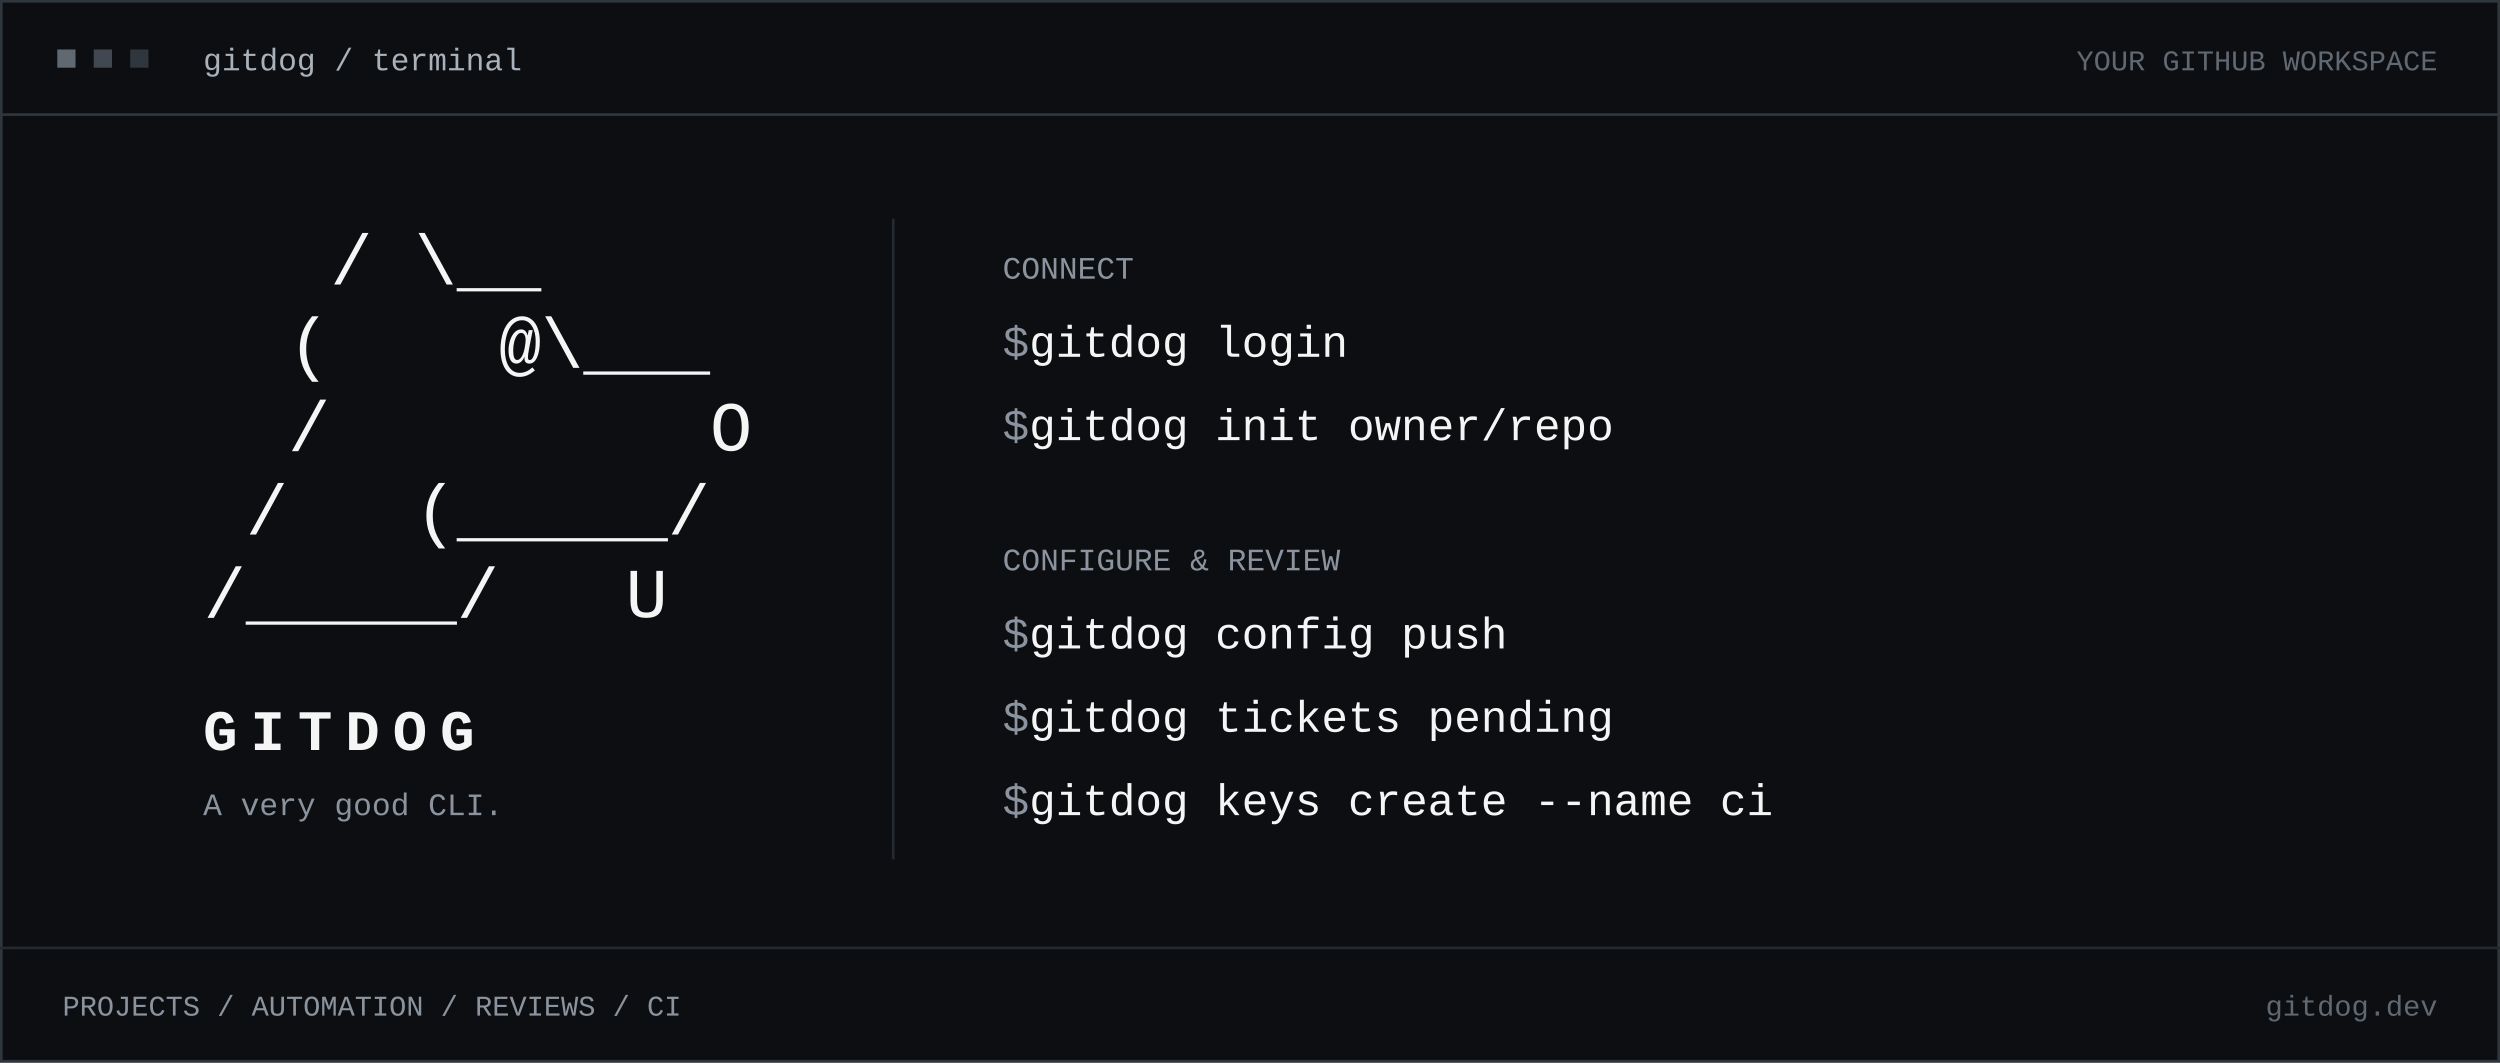
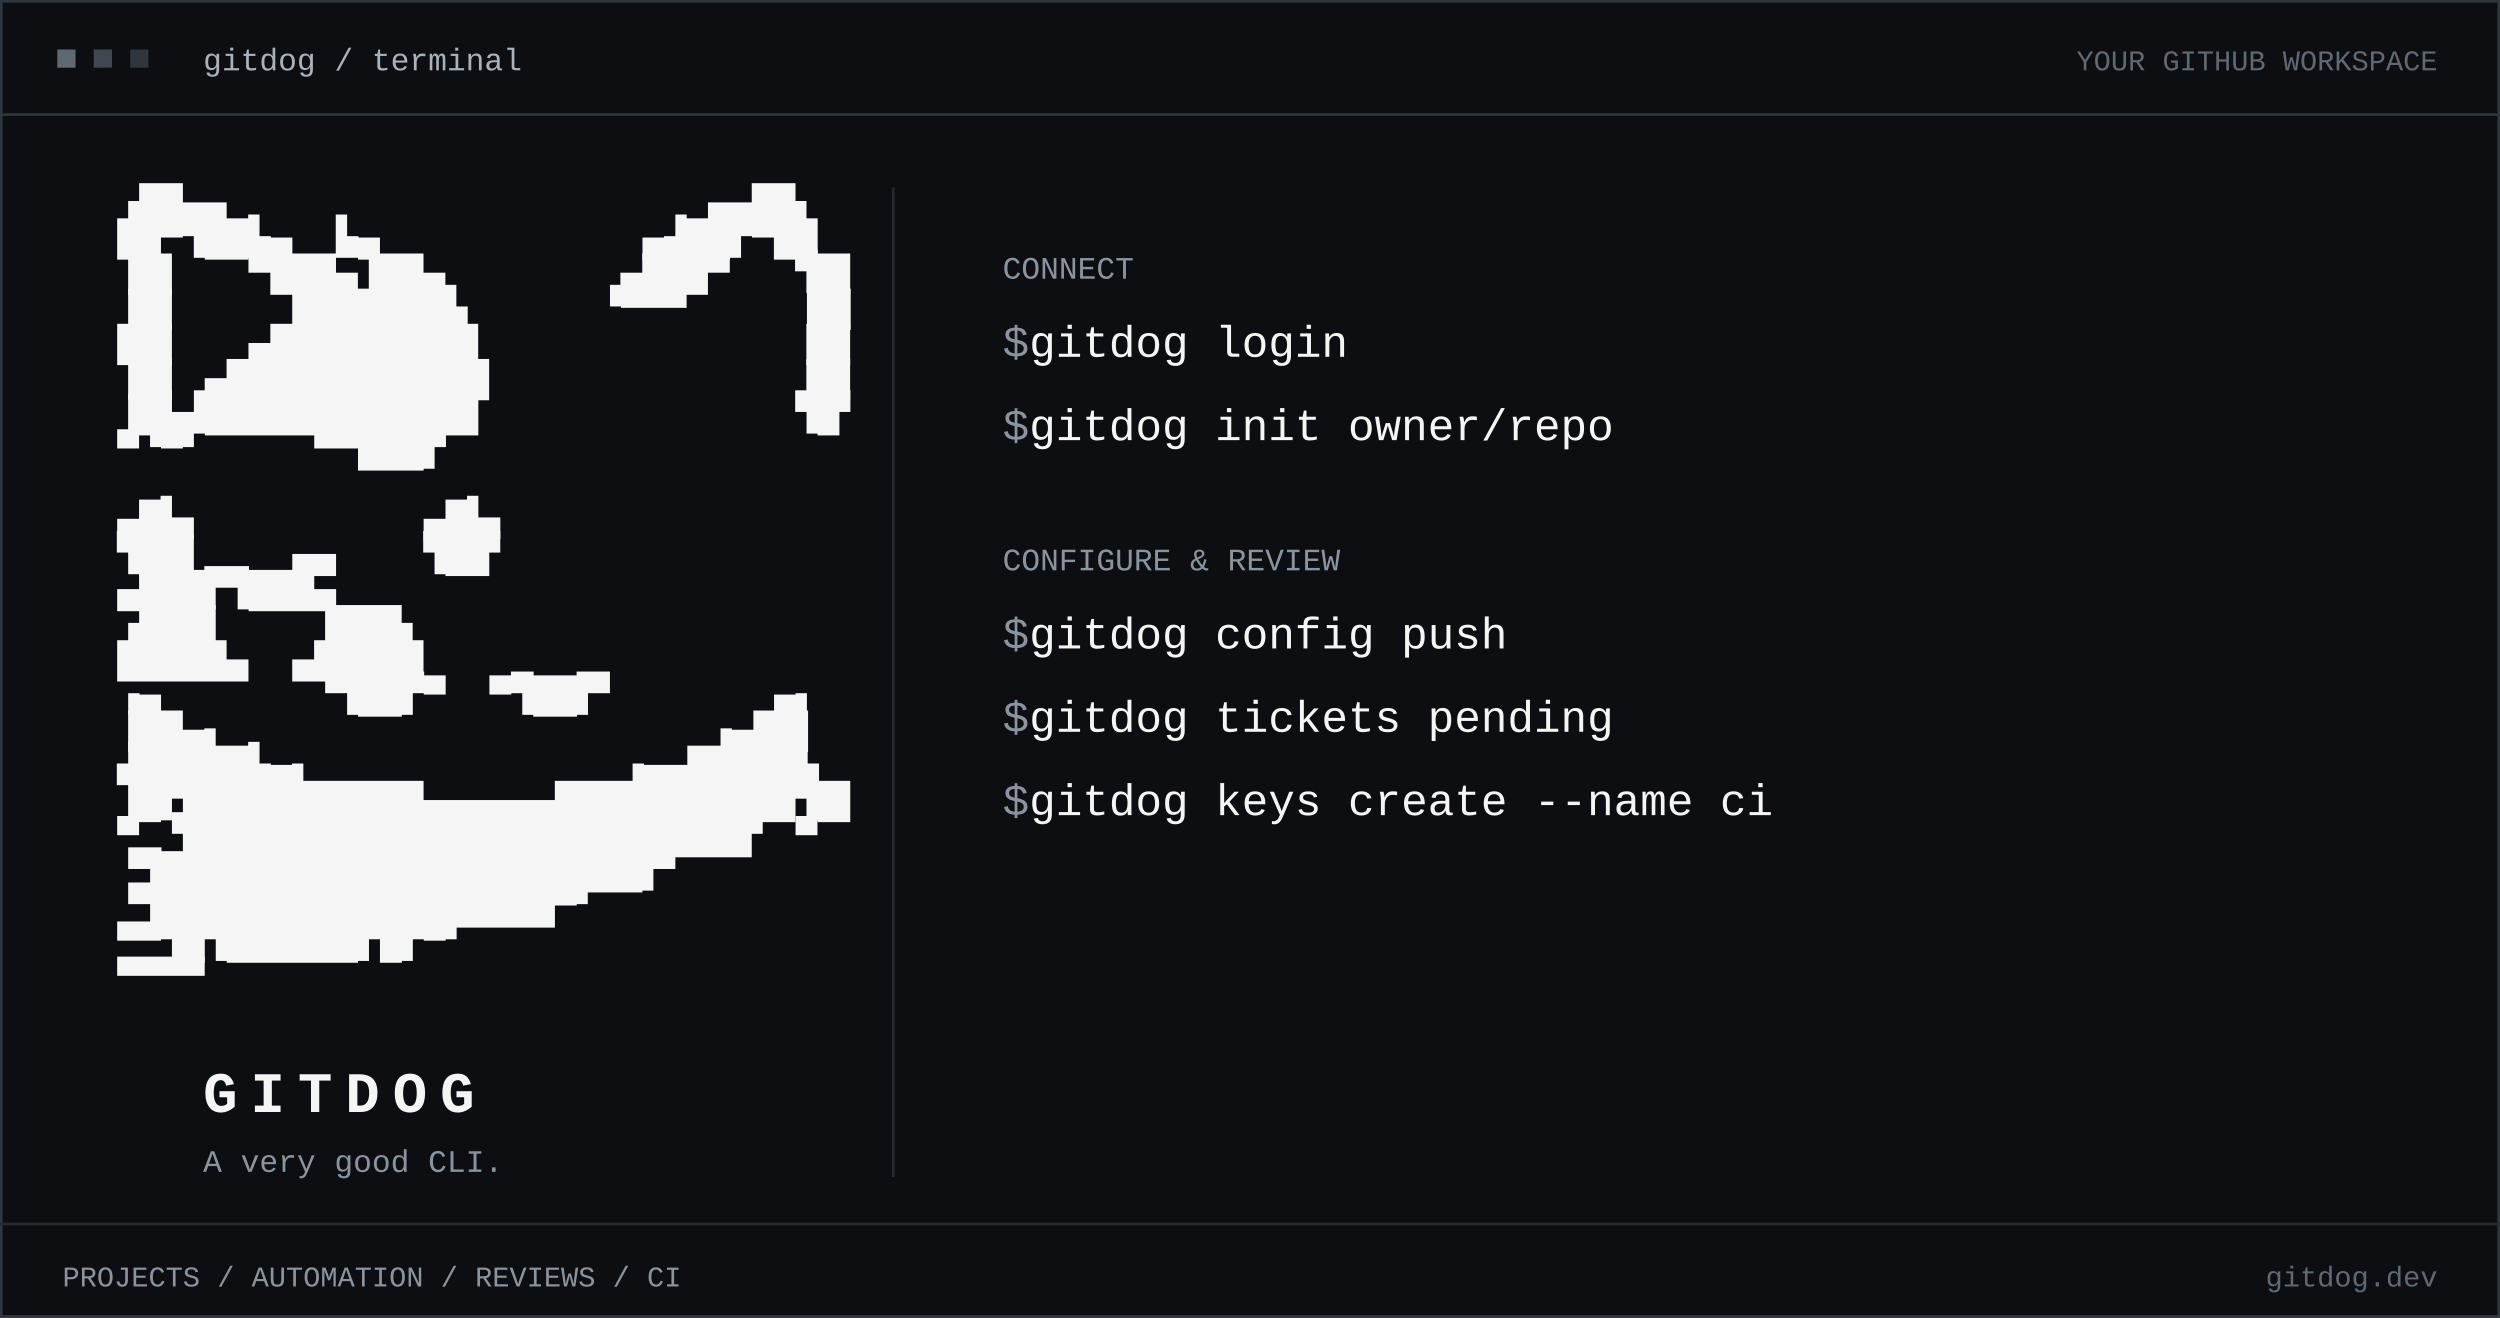
- <svg xmlns="http://www.w3.org/2000/svg" width="960" height="408" viewBox="0 0 960 408" role="img" aria-labelledby="title description">
+ <svg xmlns="http://www.w3.org/2000/svg" width="960" height="506" viewBox="0 0 960 506" role="img" aria-labelledby="title description">
  <style>
    text { font-family: "SFMono-Regular", Menlo, Monaco, Consolas, "Liberation Mono", monospace; }
    .command { font-size: 17px; fill: #f5f5f5; }
    .prompt { fill: #8b949e; }
    .note { font-size: 12px; fill: #8b949e; }
  </style>
-   <rect width="960" height="408" fill="#0c0e11" />
-   <rect x=".5" y=".5" width="959" height="407" fill="none" stroke="#30363d" />
+   <rect width="960" height="506" fill="#0c0e11" />
+   <rect x=".5" y=".5" width="959" height="505" fill="none" stroke="#30363d" />
  <path d="M0 44H960" stroke="#30363d" />
  <rect x="22" y="19" width="7" height="7" fill="#606872" />
  <rect x="36" y="19" width="7" height="7" fill="#414851" />
  <rect x="50" y="19" width="7" height="7" fill="#30363d" />
  <text x="78" y="27" font-size="12" fill="#a9b1ba">gitdog / terminal</text>
  <text x="936" y="27" font-size="11" fill="#606872" text-anchor="end">YOUR GITHUB WORKSPACE</text>
-   <g xml:space="preserve" font-size="27" fill="#f5f5f5">
-     <text x="62" y="109">    / \__</text>
-     <text x="62" y="141">   (    @\___</text>
-     <text x="62" y="173">   /         O</text>
-     <text x="62" y="205">  /   (_____/</text>
-     <text x="62" y="237"> /_____/   U</text>
+   <g font-size="14" fill="#f5f5f5">
+     <text x="45" y="82" textLength="270" lengthAdjust="spacingAndGlyphs">  ▗██▄▄                      ▄▄██▖  </text>
+     <text x="45" y="95.5" textLength="270" lengthAdjust="spacingAndGlyphs">  ██▀▜██▙▄  ▙▄            ▄▟██▛▀██  </text>
+     <text x="45" y="109" textLength="270" lengthAdjust="spacingAndGlyphs"> ▐█▌   ▀███▄▐██▄        ▄███▀   ▜█▌ </text>
+     <text x="45" y="122.5" textLength="270" lengthAdjust="spacingAndGlyphs"> ▐█▌     ███████▙      ▝▀▀▀     ▐█▌ </text>
+     <text x="45" y="136" textLength="270" lengthAdjust="spacingAndGlyphs"> ██▌   ▄█████████▌              ▐█▌ </text>
+     <text x="45" y="149.5" textLength="270" lengthAdjust="spacingAndGlyphs"> ▐█▌ ▄████████████              ▐█▌ </text>
+     <text x="45" y="163" textLength="270" lengthAdjust="spacingAndGlyphs"> ▐█▙▟████████████▌              ▜█▘ </text>
+     <text x="45" y="176.5" textLength="270" lengthAdjust="spacingAndGlyphs">  ▀▝▀▘     ▀▀███▛                   </text>
+     <text x="45" y="190" textLength="270" lengthAdjust="spacingAndGlyphs">                                    </text>
+     <text x="45" y="203.5" textLength="270" lengthAdjust="spacingAndGlyphs">         ▄█▙▖          ▄█▙▖         </text>
+     <text x="45" y="217" textLength="270" lengthAdjust="spacingAndGlyphs">         ▜██▌    ▄▄    ▜██▘         </text>
+     <text x="45" y="230.5" textLength="270" lengthAdjust="spacingAndGlyphs">             ▄███▛▜███▄             </text>
+     <text x="45" y="244" textLength="270" lengthAdjust="spacingAndGlyphs">           ▗███▌    ▐███▖           </text>
+     <text x="45" y="257.5" textLength="270" lengthAdjust="spacingAndGlyphs">           █████▄  ▄█████           </text>
+     <text x="45" y="271" textLength="270" lengthAdjust="spacingAndGlyphs">  ▗▄       ▝▜██▛▀  ▀▜██▛▘       ▄▖  </text>
+     <text x="45" y="284.5" textLength="270" lengthAdjust="spacingAndGlyphs">  ▐██▄▖                      ▗▄██▌  </text>
+     <text x="45" y="298" textLength="270" lengthAdjust="spacingAndGlyphs">  ▟█████▙▄▖              ▗▄▄█████▙  </text>
+     <text x="45" y="311.5" textLength="270" lengthAdjust="spacingAndGlyphs"> ▐█▛███████████▄▄▄▄▄▄███████████▜█▌ </text>
+     <text x="45" y="325" textLength="270" lengthAdjust="spacingAndGlyphs">  ▀ ▝██████████████████████████▘ ▀  </text>
+     <text x="45" y="338.5" textLength="270" lengthAdjust="spacingAndGlyphs">     ▝▜██████████████████████▛▘     </text>
+     <text x="45" y="352" textLength="270" lengthAdjust="spacingAndGlyphs">       ▝▜██████████████████▀▘       </text>
+     <text x="45" y="365.5" textLength="270" lengthAdjust="spacingAndGlyphs">          ▀▀▜█▜██████▛█▛▀▘          </text>
+     <text x="45" y="379" textLength="270" lengthAdjust="spacingAndGlyphs">                ▀▀▀▀                </text>
  </g>
-   <text x="78" y="288" font-size="22" letter-spacing="5" font-weight="700" fill="#f5f5f5">GITDOG</text>
-   <text x="78" y="313" class="note">A very good CLI.</text>
-   <path d="M343 84V330" stroke="#252a31" />
+   <text x="78" y="427" font-size="22" letter-spacing="5" font-weight="700" fill="#f5f5f5">GITDOG</text>
+   <text x="78" y="450" class="note">A very good CLI.</text>
+   <path d="M343 72V452" stroke="#252a31" />
  <text x="385" y="107" class="note">CONNECT</text>
  <text x="385" y="137" class="command">
    <tspan class="prompt">$ </tspan>gitdog login</text>
  <text x="385" y="169" class="command">
    <tspan class="prompt">$ </tspan>gitdog init owner/repo</text>
  <text x="385" y="219" class="note">CONFIGURE &amp; REVIEW</text>
  <text x="385" y="249" class="command">
    <tspan class="prompt">$ </tspan>gitdog config push</text>
  <text x="385" y="281" class="command">
    <tspan class="prompt">$ </tspan>gitdog tickets pending</text>
  <text x="385" y="313" class="command">
    <tspan class="prompt">$ </tspan>gitdog keys create --name ci</text>
-   <path d="M0 364H960" stroke="#252a31" />
-   <text x="24" y="390" font-size="11" fill="#8b949e">PROJECTS / AUTOMATION / REVIEWS / CI</text>
-   <text x="936" y="390" font-size="11" fill="#606872" text-anchor="end">gitdog.dev</text>
+   <path d="M0 470H960" stroke="#252a31" />
+   <text x="24" y="494" font-size="11" fill="#8b949e">PROJECTS / AUTOMATION / REVIEWS / CI</text>
+   <text x="936" y="494" font-size="11" fill="#606872" text-anchor="end">gitdog.dev</text>
</svg>
